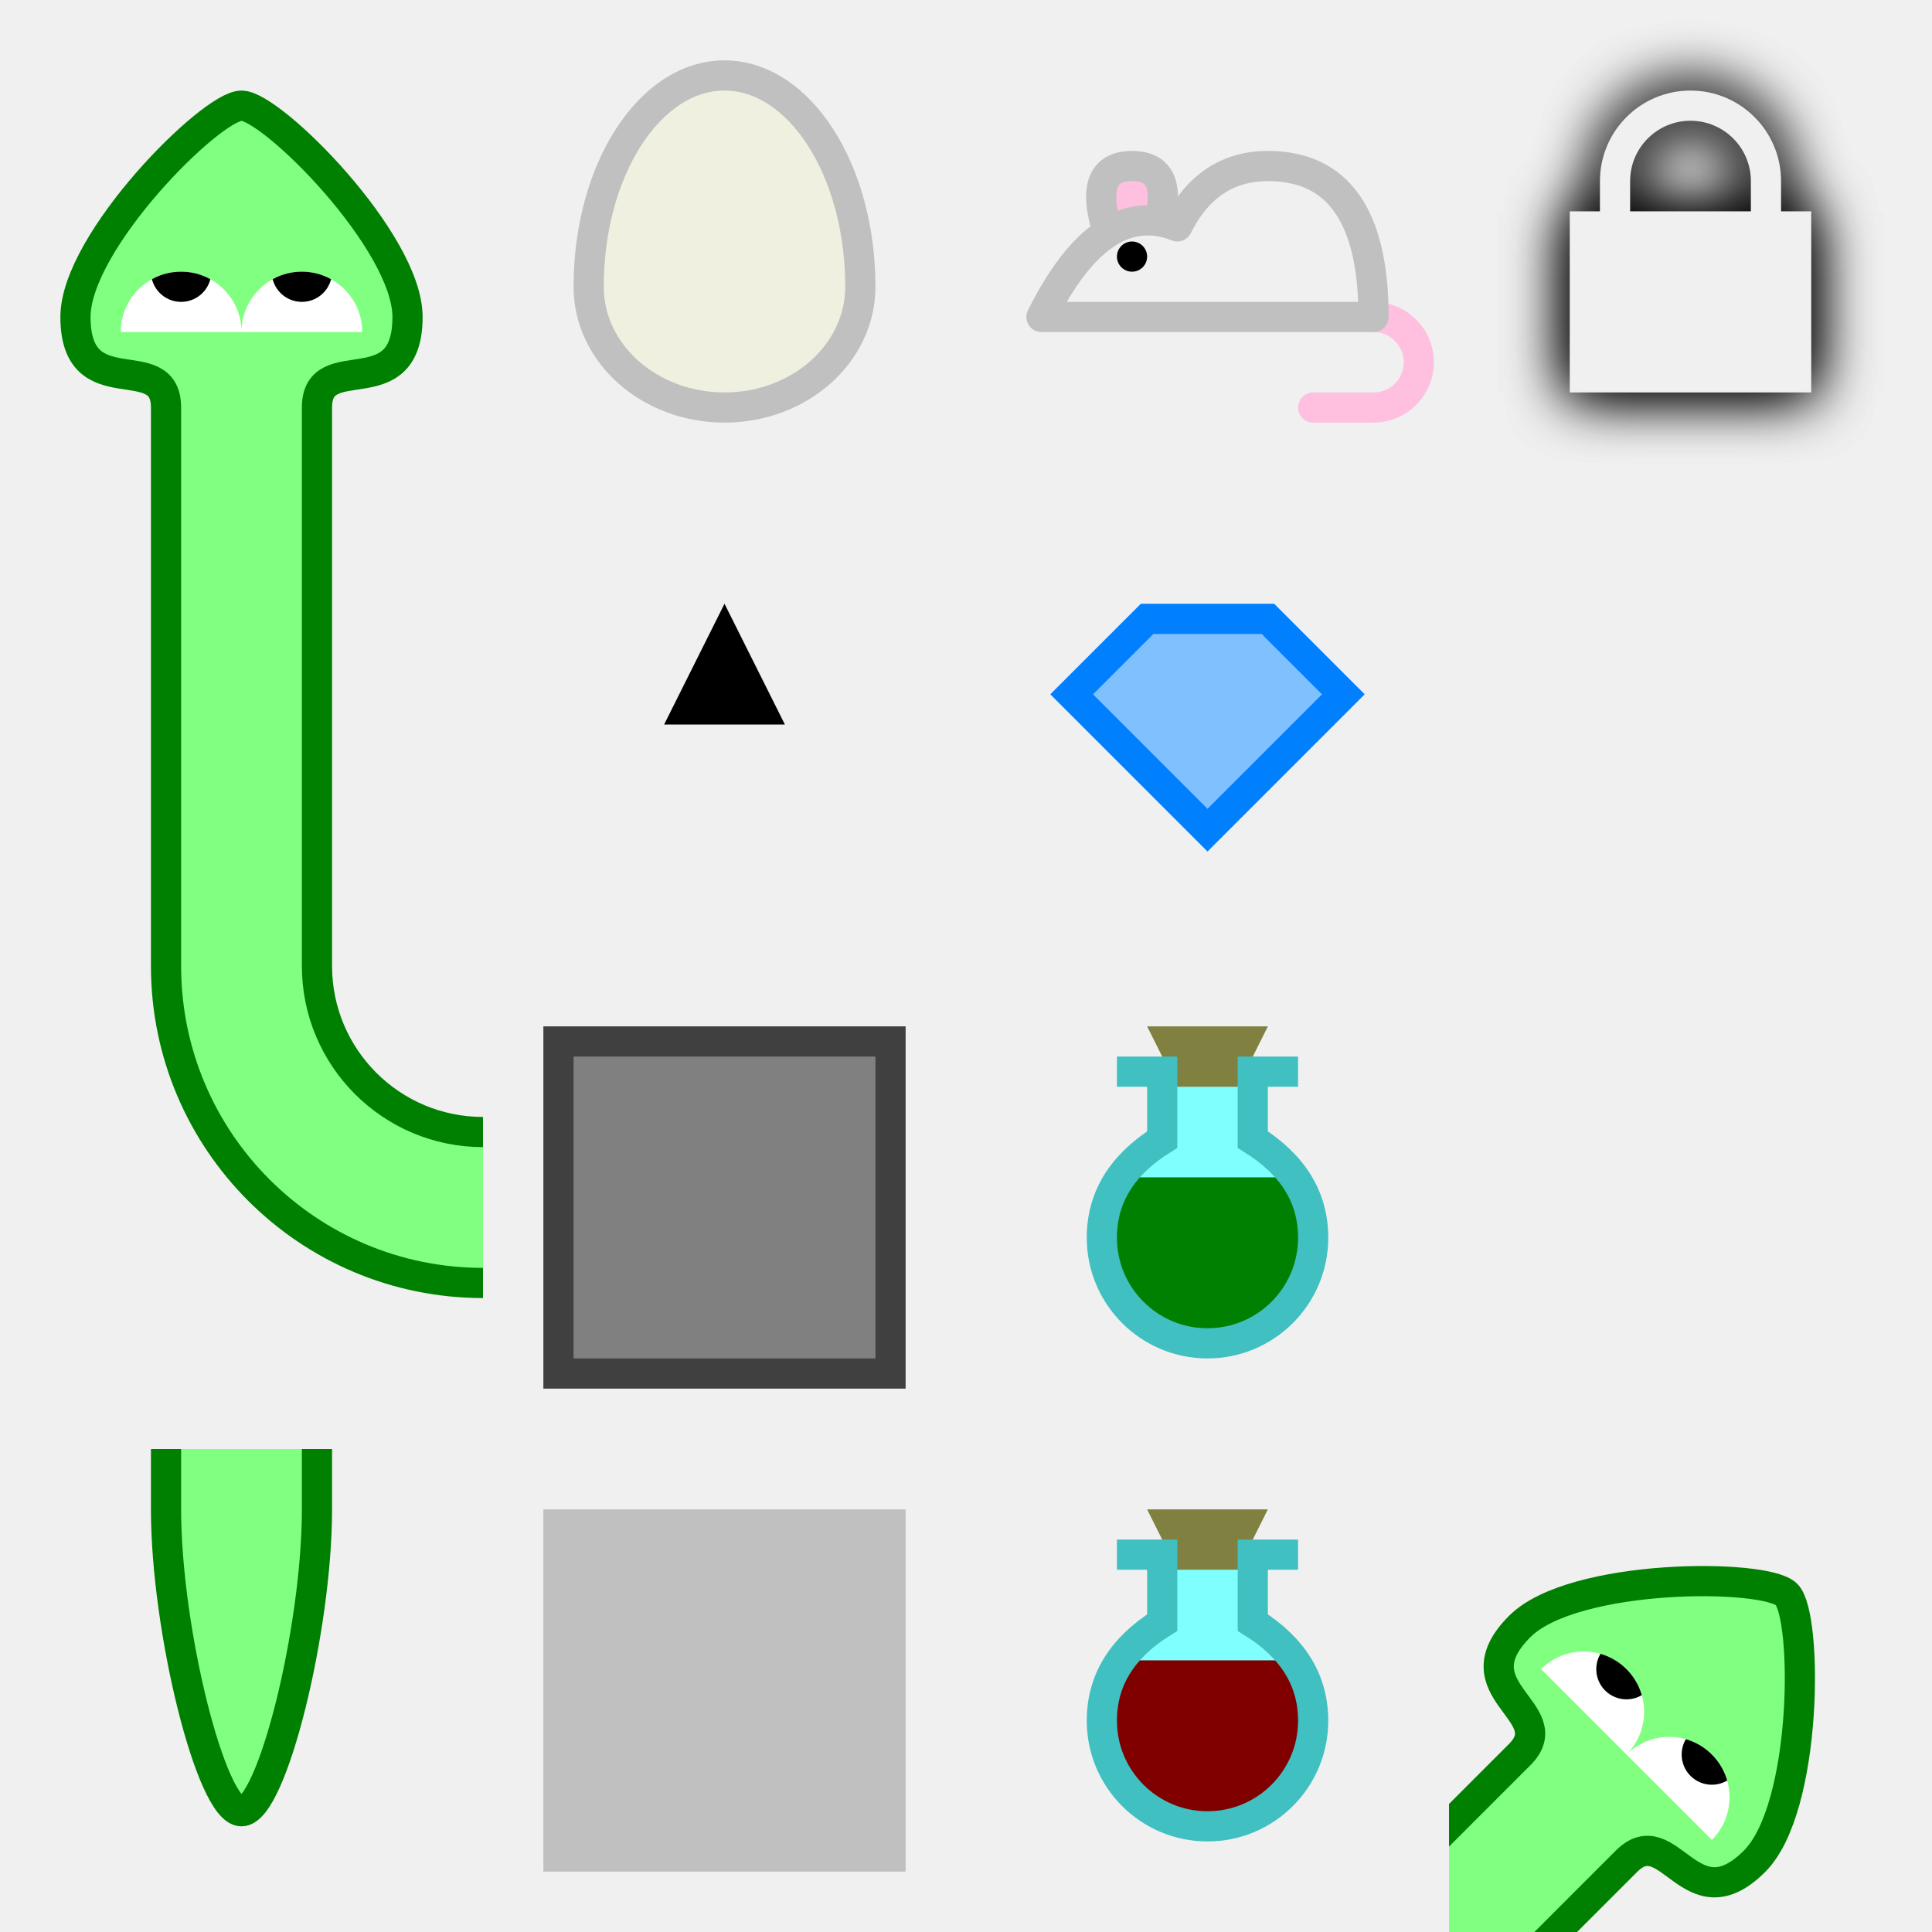
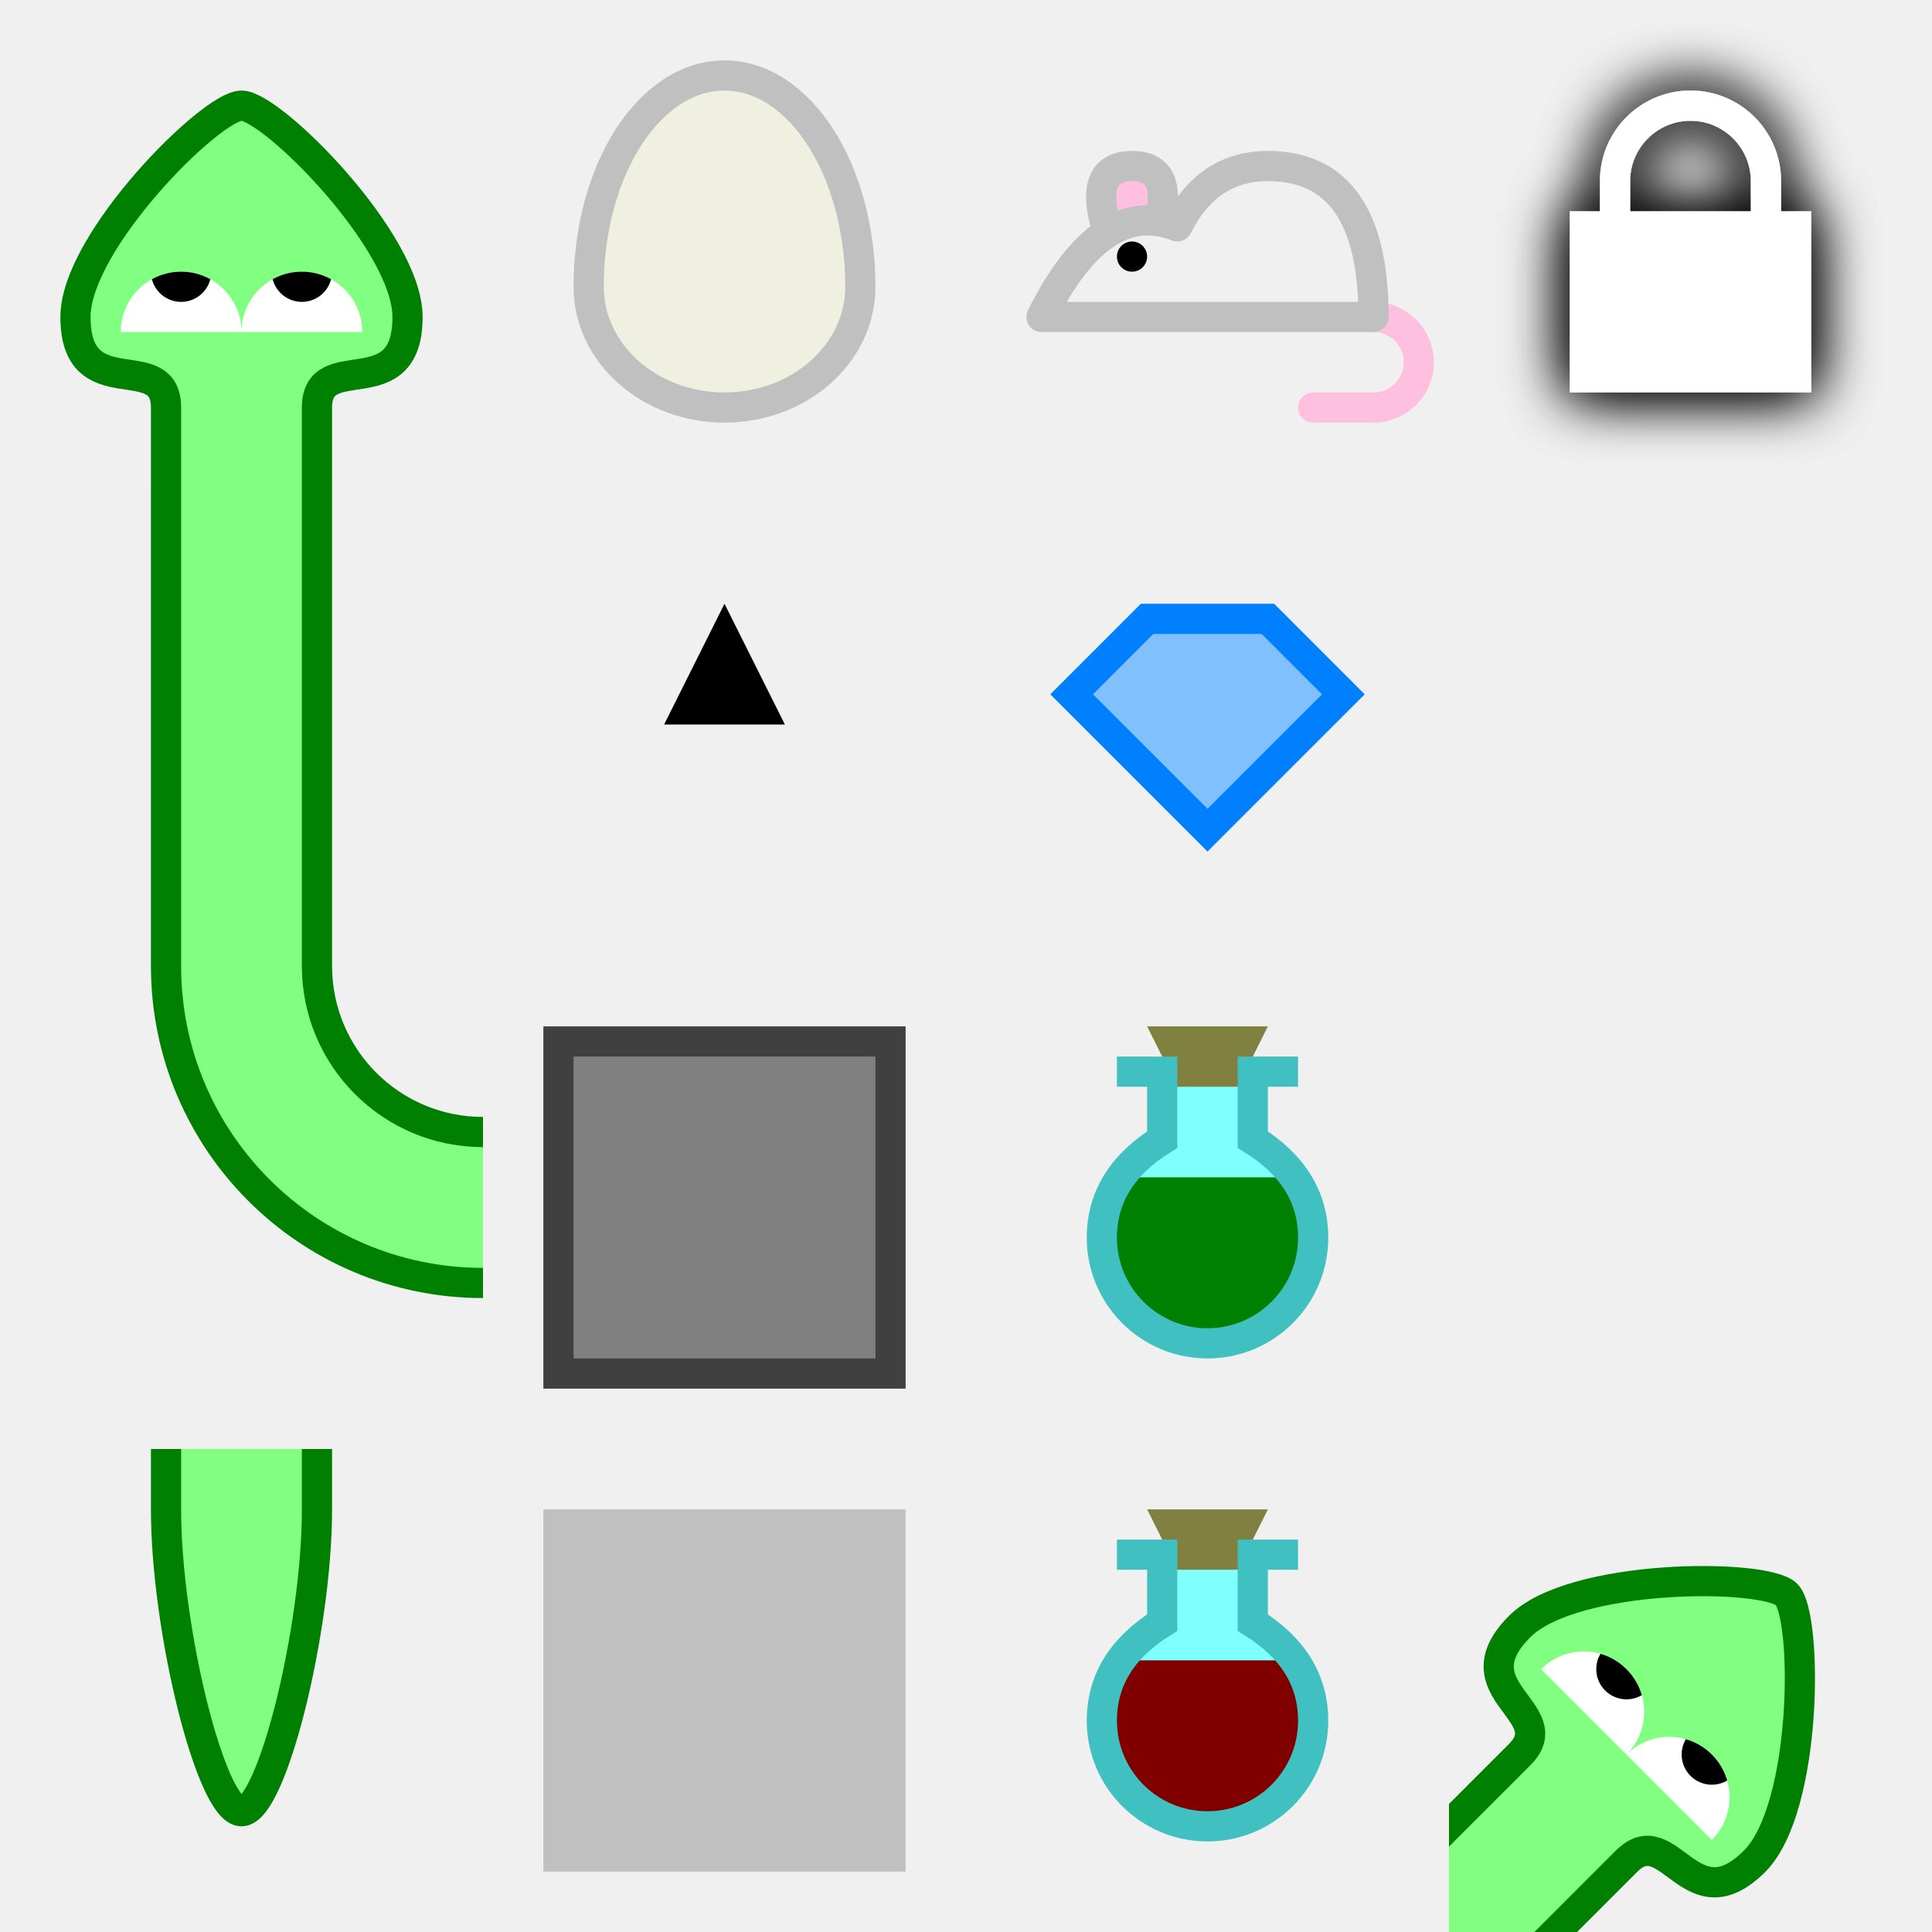
<svg xmlns="http://www.w3.org/2000/svg" xmlns:xlink="http://www.w3.org/1999/xlink" version="1.0" viewBox="0,0 128,128" width="64" height="64">
  <defs>
    <clipPath id="cell-clip">
      <rect x="-16" y="-16" width="32" height="32" />
    </clipPath>
    <clipPath id="snake-eye-clip">
      <path d="M 0,6 H -8 A 4,4 0 0,1 0,6 M 0,6 H 8 A 4,4 0 0,0 0,6" />
    </clipPath>
    <clipPath id="potion-clip">
      <rect x="-7" y="-2" width="14" height="11" />
    </clipPath>
    <g id="potion-template">
      <path d="M -3,-9 V -4.5 Q -7,-2 -7,2 A 7,7 0 0,0 7,2                   Q 7,-2 3,-4.5 V -9" fill="#80ffff" />
      <path d="M -4,-12 L -2,-8 L 2,-8 L 4,-12 Z" fill="#808040" />
      <circle cx="0" cy="2" r="7" clip-path="url(#potion-clip)" />
      <path d="M -6,-9 H -3 V -4.5 Q -7,-2 -7,2 A 7,7 0 0,0 7,2                   Q 7,-2 3,-4.5 V -9 H 6" fill="none" stroke="#40c0c0" stroke-width="2" />
    </g>
    <clipPath id="leck-clip">
      <rect x="-16" y="-16" width="32" height="32" />
    </clipPath>
    <filter id="leck-filter">
      <feGaussianBlur in="SourceGraphic" stdDeviation="2" result="blurred" />
      <feComposite in="blurred" in2="blurred" operator="arithmetic" k1="-1" k2="2" result="amplified" />
-       <feComposite in="SourceGraphic" in2="amplified" operator="arithmetic" k1="-1" k3="1" />
+       <feComponentTransfer in="SourceGraphic" result="white">
+         <feFuncR type="discrete" tableValues="1" />
+         <feFuncG type="discrete" tableValues="1" />
+         <feFuncB type="discrete" tableValues="1" />
+       </feComponentTransfer>
+       <feBlend in="white" in2="amplified" />
    </filter>
  </defs>
  <g id="snake" fill="#80ff80" stroke="#008000" stroke-width="2">
    <g id="snake-head" transform="translate(16,16)">
      <path d="M -5,16 V 11 C -5,7 -11,11 -11,5 C -11,0 -2,-9 0,-9                   C 2,-9 11,0 11,5 C 11,11 5,7 5,11 V 16" />
      <g clip-path="url(#snake-eye-clip)" stroke="none">
        <rect x="-8" y="2" width="16" height="4" fill="white" />
        <circle cx="-4" cy="2" r="2" fill="black" />
        <circle cx="4" cy="2" r="2" fill="black" />
      </g>
    </g>
    <g id="snake-body" transform="translate(16,48)">
      <rect x="-5" y="-16" width="10" height="32" stroke="none" />
      <path d="M -5,-16 V 16 M 5,-16 V 16" fill="none" />
    </g>
    <g id="snake-curve" transform="translate(16,80)">
      <path d="M -5,-16 A 21,21 0 0,0 16,5 L 16,-5                   A 11,11 0 0,1 5,-16 Z" stroke="none" />
      <path d="M -5,-16 A 21,21 0 0,0 16,5 M 5,-16 A 11,11 0 0,0 16,-5" fill="none" />
    </g>
    <g id="snake-tail" transform="translate(16,112)">
      <path d="M -5,-16 V -12 C -5,-4 -2,8 0,8 C 2,8 5,-4 5,-12                   V -16" />
    </g>
  </g>
  <g id="egg" transform="translate(48,16)">
    <path d="M -9,3 A 9,14 0 0,1 9,3 A 9,8 0 0,1 -9,3 Z" fill="#f0f0e0" stroke="#c0c0c0" stroke-width="2" />
  </g>
  <g id="arrow" transform="translate(48,48)">
    <path d="M 0,-8 L 4,0 L -4,0 Z" />
  </g>
  <g id="obstacle" transform="translate(48,80)">
    <rect x="-11" y="-11" width="22" height="22" fill="#808080" stroke="#404040" stroke-width="2" />
  </g>
  <g id="weak-obstacle" transform="translate(48,112)">
    <rect x="-12" y="-12" width="24" height="24" fill="#c0c0c0" />
  </g>
  <g id="mouse" transform="translate(80,16)">
    <path d="M -6,1 Q -8.5,-5 -5,-5 Q -1.5,-5 -4,1" fill="#ffc0e0" stroke="#c0c0c0" stroke-width="2" />
    <path d="M 11,5 A 2,2 0 0,1 11,11 L 7,11" fill="none" stroke="#ffc0e0" stroke-width="2" stroke-linecap="round" />
    <path d="M -11,5 Q -7,-3 -2,-1 Q 0,-5 4,-5 Q 11,-5 11,5 Z" fill="#f0f0f0" stroke="#c0c0c0" stroke-width="2" stroke-linejoin="round" />
    <circle cx="-5" cy="1" r="1" fill="black" />
  </g>
  <g id="gem" transform="translate(80,48)">
    <path d="M 0,7 L 9,-2 L 4,-7 L -4,-7 L -9,-2 Z" fill="#80c0ff" stroke="#0080ff" stroke-width="2" />
  </g>
  <g id="potion-green" transform="translate(80,80)">
    <use xlink:href="#potion-template" fill="#008000" />
  </g>
  <g id="potion-red" transform="translate(80,112)">
    <use xlink:href="#potion-template" fill="#800000" />
  </g>
  <g id="leck" transform="translate(112,16)">
    <g clip-path="url(#leck-clip)" filter="url(#leck-filter)">
      <rect x="-16" y="-16" width="32" height="32" opacity="0" />
      <path d="M -8,10 V -2 H -6 V -4 A 6,6 0 0,1 6,-4 V -2 H 8 V 10 Z                   M -4,-2 H 4 V -4 A 4,4 0 0,0 -4,-4 Z" />
    </g>
  </g>
  <g id="favicon" transform="translate(112,112)">
    <g clip-path="url(#cell-clip)">
      <g transform="rotate(45)" fill="#80ff80" stroke="#008000" stroke-width="2">
        <path d="M -5,24 V 11 C -5,7 -11,11 -11,5 C -11,0 -2,-9 0,-9                       C 2,-9 11,0 11,5 C 11,11 5,7 5,11 V 24" />
        <g clip-path="url(#snake-eye-clip)" stroke="none">
          <rect x="-8" y="2" width="16" height="4" fill="white" />
          <circle cx="-4" cy="2" r="2" fill="black" />
          <circle cx="4" cy="2" r="2" fill="black" />
        </g>
      </g>
    </g>
  </g>
</svg>
